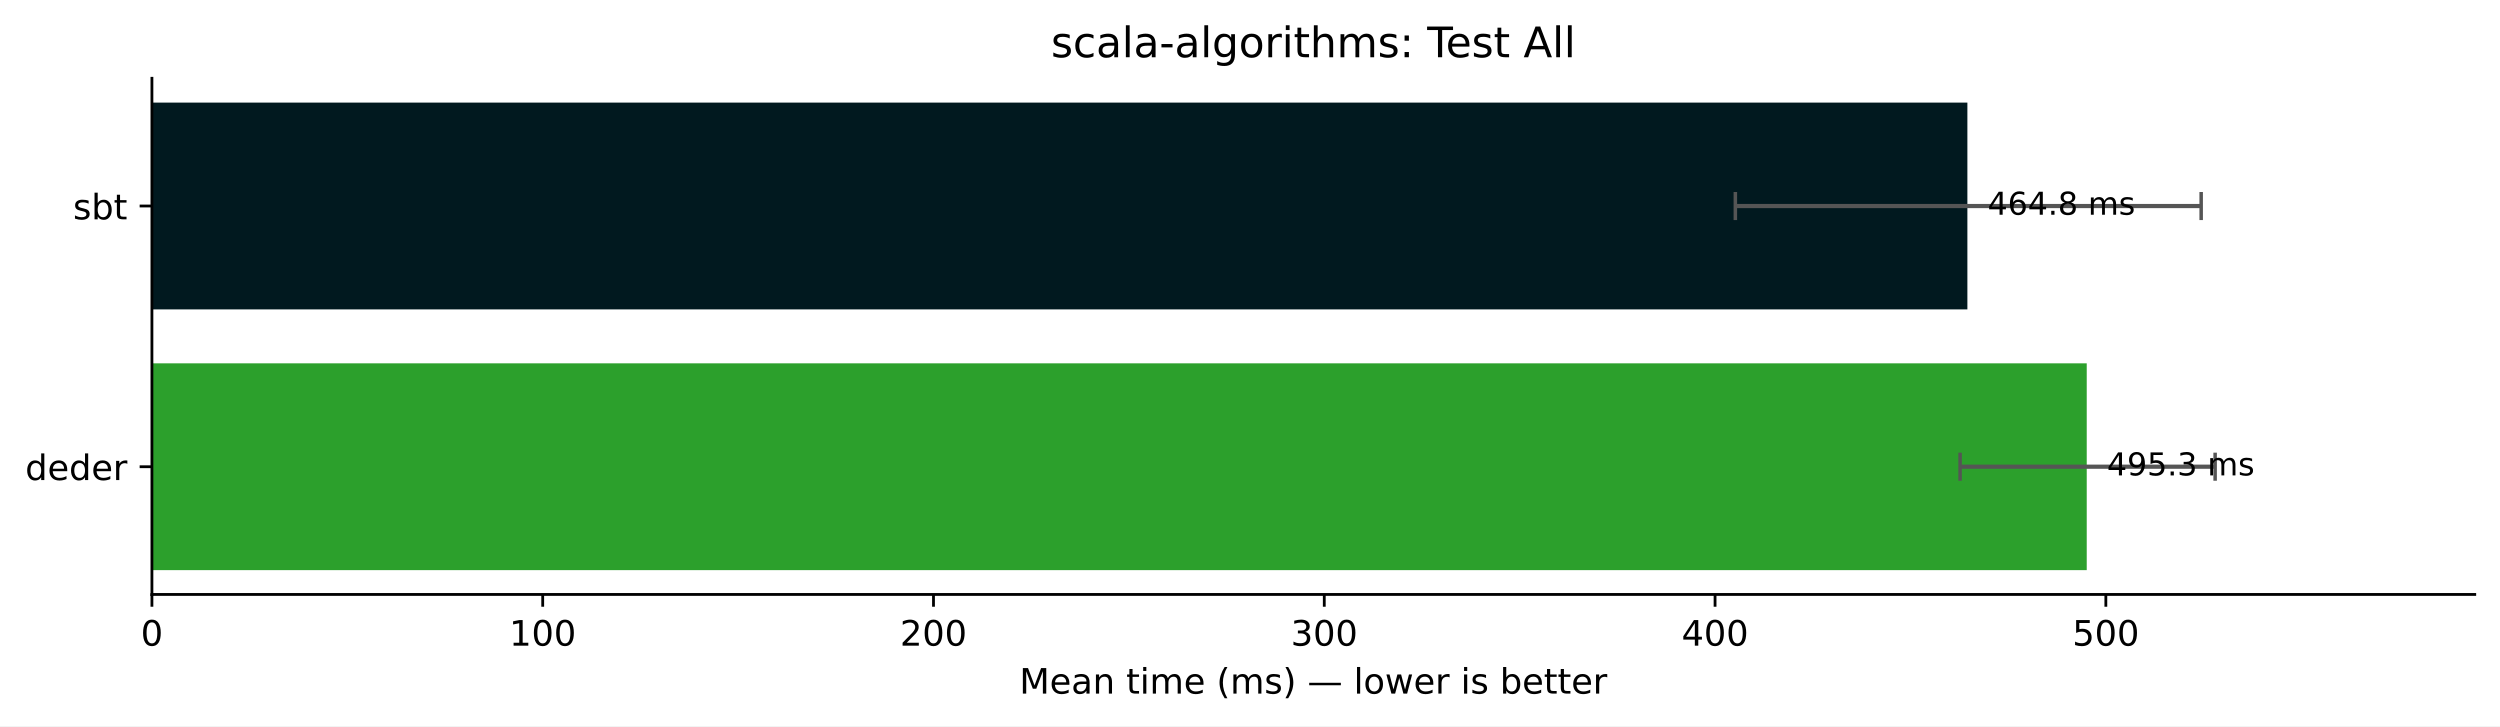
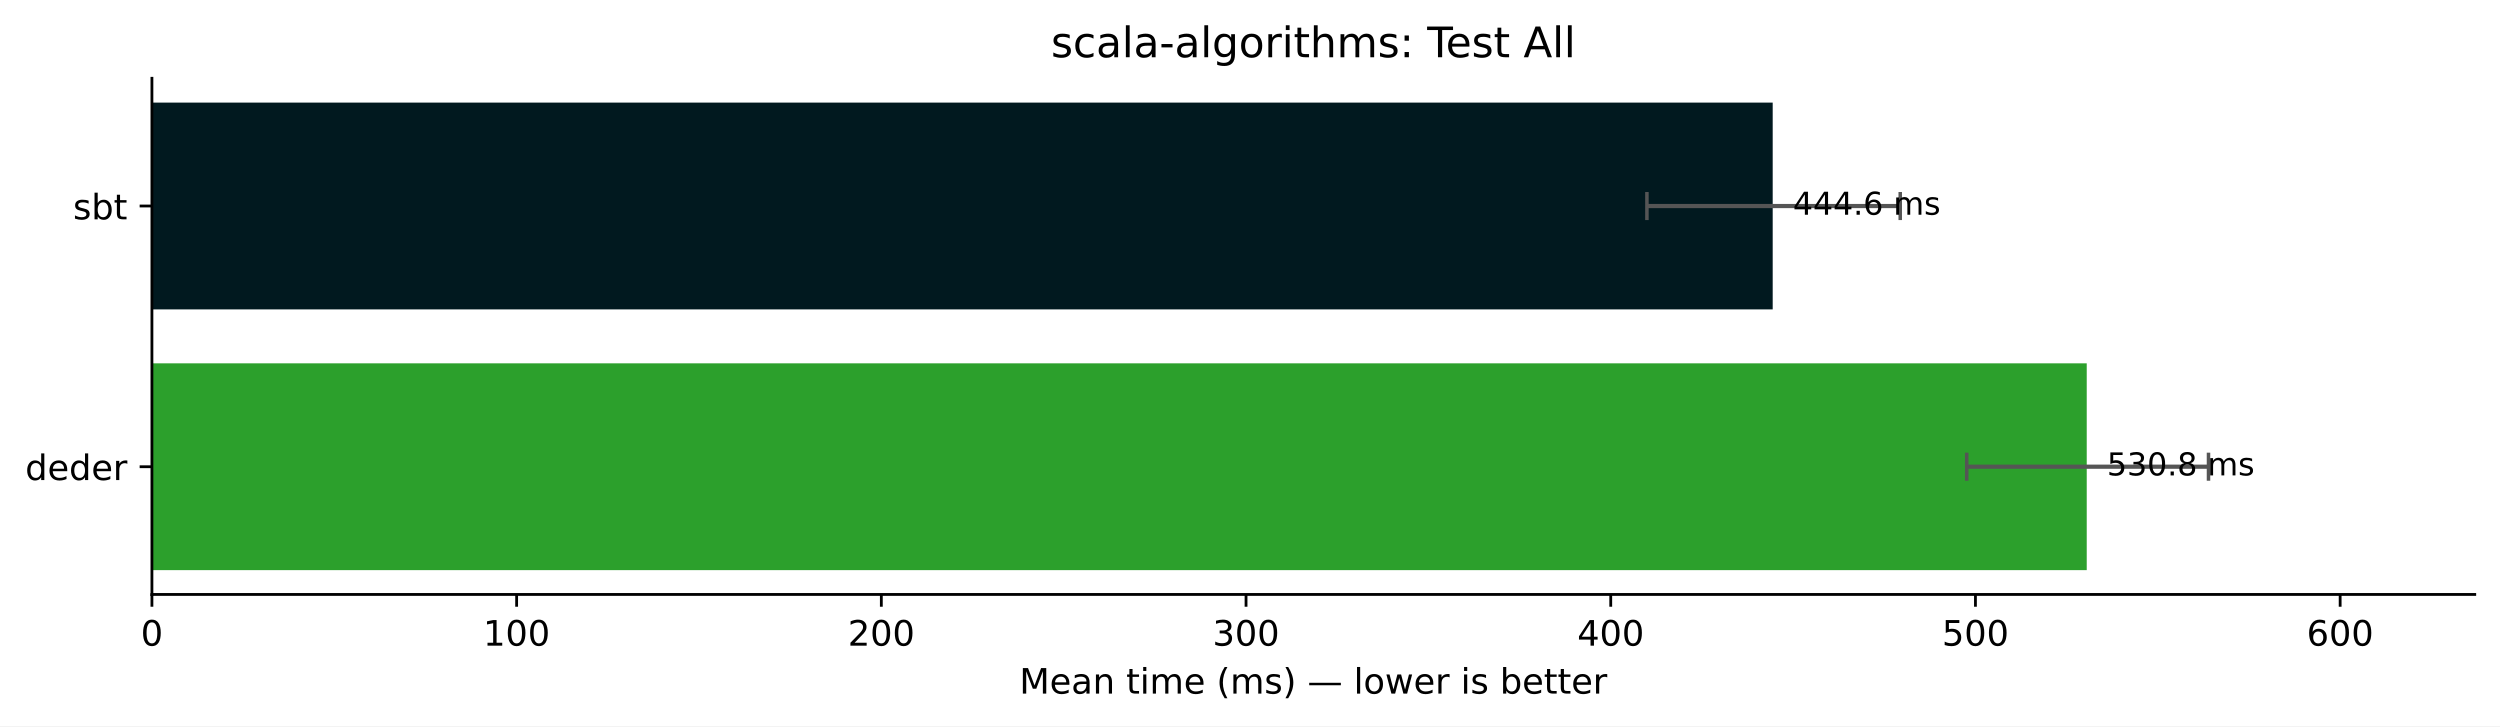
<svg xmlns="http://www.w3.org/2000/svg" xmlns:xlink="http://www.w3.org/1999/xlink" width="712.754pt" height="207.034pt" viewBox="0 0 712.754 207.034" version="1.1">
  <defs>
    <style type="text/css">*{stroke-linejoin: round; stroke-linecap: butt}</style>
  </defs>
  <g id="figure_1">
    <g id="patch_1">
      <path d="M 0 207.034  L 712.754 207.034  L 712.754 0  L 0 0  z " style="fill: #ffffff" />
    </g>
    <g id="axes_1">
      <g id="patch_2">
        <path d="M 43.314 169.478  L 705.554 169.478  L 705.554 22.318  L 43.314 22.318  z " style="fill: #ffffff" />
      </g>
      <g id="patch_3">
-         <path d="M 43.314 162.789  L 595.181 162.789  L 595.181 103.33  L 43.314 103.33  z " clip-path="url(#p26266eaf0b)" style="fill: #2ca02c; stroke: #ffffff; stroke-width: 0.5; stroke-linejoin: miter" />
+         <path d="M 43.314 162.789  L 595.181 162.789  L 595.181 103.33  L 43.314 103.33  z " clip-path="url(#pc1426e62b6)" style="fill: #2ca02c; stroke: #ffffff; stroke-width: 0.5; stroke-linejoin: miter" />
      </g>
      <g id="patch_4">
-         <path d="M 43.314 88.466  L 561.154 88.466  L 561.154 29.007  L 43.314 29.007  z " clip-path="url(#p26266eaf0b)" style="fill: #01191f; stroke: #ffffff; stroke-width: 0.5; stroke-linejoin: miter" />
+         <path d="M 43.314 88.466  L 505.649 88.466  L 505.649 29.007  L 43.314 29.007  z " clip-path="url(#pc1426e62b6)" style="fill: #01191f; stroke: #ffffff; stroke-width: 0.5; stroke-linejoin: miter" />
      </g>
      <g id="matplotlib.axis_1">
        <g id="xtick_1">
          <g id="line2d_1">
            <defs>
-               <path id="m69b478fe61" d="M 0 0  L 0 3.5  " style="stroke: #000000; stroke-width: 0.8" />
+               <path id="mb59109158b" d="M 0 0  L 0 3.5  " style="stroke: #000000; stroke-width: 0.8" />
            </defs>
            <g>
-               <use xlink:href="#m69b478fe61" x="43.314" y="169.478" style="stroke: #000000; stroke-width: 0.8" />
+               <use xlink:href="#mb59109158b" x="43.314" y="169.478" style="stroke: #000000; stroke-width: 0.8" />
            </g>
          </g>
          <g id="text_1">
            <g transform="translate(40.13281 184.0766) scale(0.1 -0.1)">
              <defs>
                <path id="DejaVuSans-30" d="M 2034 4250  Q 1547 4250 1301 3770  Q 1056 3291 1056 2328  Q 1056 1369 1301 889  Q 1547 409 2034 409  Q 2525 409 2770 889  Q 3016 1369 3016 2328  Q 3016 3291 2770 3770  Q 2525 4250 2034 4250  z M 2034 4750  Q 2819 4750 3233 4129  Q 3647 3509 3647 2328  Q 3647 1150 3233 529  Q 2819 -91 2034 -91  Q 1250 -91 836 529  Q 422 1150 422 2328  Q 422 3509 836 4129  Q 1250 4750 2034 4750  z " transform="scale(0.015625)" />
              </defs>
              <use xlink:href="#DejaVuSans-30" />
            </g>
          </g>
        </g>
        <g id="xtick_2">
          <g id="line2d_2">
            <g>
-               <use xlink:href="#m69b478fe61" x="154.727" y="169.478" style="stroke: #000000; stroke-width: 0.8" />
+               <use xlink:href="#mb59109158b" x="147.292" y="169.478" style="stroke: #000000; stroke-width: 0.8" />
            </g>
          </g>
          <g id="text_2">
-             <g transform="translate(145.1831 184.0766) scale(0.1 -0.1)">
+             <g transform="translate(137.7479 184.0766) scale(0.1 -0.1)">
              <defs>
                <path id="DejaVuSans-31" d="M 794 531  L 1825 531  L 1825 4091  L 703 3866  L 703 4441  L 1819 4666  L 2450 4666  L 2450 531  L 3481 531  L 3481 0  L 794 0  L 794 531  z " transform="scale(0.015625)" />
              </defs>
              <use xlink:href="#DejaVuSans-31" />
              <use xlink:href="#DejaVuSans-30" transform="translate(63.62305 0)" />
              <use xlink:href="#DejaVuSans-30" transform="translate(127.2461 0)" />
            </g>
          </g>
        </g>
        <g id="xtick_3">
          <g id="line2d_3">
            <g>
-               <use xlink:href="#m69b478fe61" x="266.14" y="169.478" style="stroke: #000000; stroke-width: 0.8" />
+               <use xlink:href="#mb59109158b" x="251.269" y="169.478" style="stroke: #000000; stroke-width: 0.8" />
            </g>
          </g>
          <g id="text_3">
-             <g transform="translate(256.5958 184.0766) scale(0.1 -0.1)">
+             <g transform="translate(241.7255 184.0766) scale(0.1 -0.1)">
              <defs>
                <path id="DejaVuSans-32" d="M 1228 531  L 3431 531  L 3431 0  L 469 0  L 469 531  Q 828 903 1448 1529  Q 2069 2156 2228 2338  Q 2531 2678 2651 2914  Q 2772 3150 2772 3378  Q 2772 3750 2511 3984  Q 2250 4219 1831 4219  Q 1534 4219 1204 4116  Q 875 4013 500 3803  L 500 4441  Q 881 4594 1212 4672  Q 1544 4750 1819 4750  Q 2544 4750 2975 4387  Q 3406 4025 3406 3419  Q 3406 3131 3298 2873  Q 3191 2616 2906 2266  Q 2828 2175 2409 1742  Q 1991 1309 1228 531  z " transform="scale(0.015625)" />
              </defs>
              <use xlink:href="#DejaVuSans-32" />
              <use xlink:href="#DejaVuSans-30" transform="translate(63.62305 0)" />
              <use xlink:href="#DejaVuSans-30" transform="translate(127.2461 0)" />
            </g>
          </g>
        </g>
        <g id="xtick_4">
          <g id="line2d_4">
            <g>
-               <use xlink:href="#m69b478fe61" x="377.552" y="169.478" style="stroke: #000000; stroke-width: 0.8" />
+               <use xlink:href="#mb59109158b" x="355.247" y="169.478" style="stroke: #000000; stroke-width: 0.8" />
            </g>
          </g>
          <g id="text_4">
-             <g transform="translate(368.0086 184.0766) scale(0.1 -0.1)">
+             <g transform="translate(345.703 184.0766) scale(0.1 -0.1)">
              <defs>
                <path id="DejaVuSans-33" d="M 2597 2516  Q 3050 2419 3304 2112  Q 3559 1806 3559 1356  Q 3559 666 3084 287  Q 2609 -91 1734 -91  Q 1441 -91 1130 -33  Q 819 25 488 141  L 488 750  Q 750 597 1062 519  Q 1375 441 1716 441  Q 2309 441 2620 675  Q 2931 909 2931 1356  Q 2931 1769 2642 2001  Q 2353 2234 1838 2234  L 1294 2234  L 1294 2753  L 1863 2753  Q 2328 2753 2575 2939  Q 2822 3125 2822 3475  Q 2822 3834 2567 4026  Q 2313 4219 1838 4219  Q 1578 4219 1281 4162  Q 984 4106 628 3988  L 628 4550  Q 988 4650 1302 4700  Q 1616 4750 1894 4750  Q 2613 4750 3031 4423  Q 3450 4097 3450 3541  Q 3450 3153 3228 2886  Q 3006 2619 2597 2516  z " transform="scale(0.015625)" />
              </defs>
              <use xlink:href="#DejaVuSans-33" />
              <use xlink:href="#DejaVuSans-30" transform="translate(63.62305 0)" />
              <use xlink:href="#DejaVuSans-30" transform="translate(127.2461 0)" />
            </g>
          </g>
        </g>
        <g id="xtick_5">
          <g id="line2d_5">
            <g>
-               <use xlink:href="#m69b478fe61" x="488.965" y="169.478" style="stroke: #000000; stroke-width: 0.8" />
+               <use xlink:href="#mb59109158b" x="459.224" y="169.478" style="stroke: #000000; stroke-width: 0.8" />
            </g>
          </g>
          <g id="text_5">
-             <g transform="translate(479.4213 184.0766) scale(0.1 -0.1)">
+             <g transform="translate(449.6806 184.0766) scale(0.1 -0.1)">
              <defs>
                <path id="DejaVuSans-34" d="M 2419 4116  L 825 1625  L 2419 1625  L 2419 4116  z M 2253 4666  L 3047 4666  L 3047 1625  L 3713 1625  L 3713 1100  L 3047 1100  L 3047 0  L 2419 0  L 2419 1100  L 313 1100  L 313 1709  L 2253 4666  z " transform="scale(0.015625)" />
              </defs>
              <use xlink:href="#DejaVuSans-34" />
              <use xlink:href="#DejaVuSans-30" transform="translate(63.62305 0)" />
              <use xlink:href="#DejaVuSans-30" transform="translate(127.2461 0)" />
            </g>
          </g>
        </g>
        <g id="xtick_6">
          <g id="line2d_6">
            <g>
-               <use xlink:href="#m69b478fe61" x="600.378" y="169.478" style="stroke: #000000; stroke-width: 0.8" />
+               <use xlink:href="#mb59109158b" x="563.202" y="169.478" style="stroke: #000000; stroke-width: 0.8" />
            </g>
          </g>
          <g id="text_6">
-             <g transform="translate(590.8341 184.0766) scale(0.1 -0.1)">
+             <g transform="translate(553.6582 184.0766) scale(0.1 -0.1)">
              <defs>
                <path id="DejaVuSans-35" d="M 691 4666  L 3169 4666  L 3169 4134  L 1269 4134  L 1269 2991  Q 1406 3038 1543 3061  Q 1681 3084 1819 3084  Q 2600 3084 3056 2656  Q 3513 2228 3513 1497  Q 3513 744 3044 326  Q 2575 -91 1722 -91  Q 1428 -91 1123 -41  Q 819 9 494 109  L 494 744  Q 775 591 1075 516  Q 1375 441 1709 441  Q 2250 441 2565 725  Q 2881 1009 2881 1497  Q 2881 1984 2565 2268  Q 2250 2553 1709 2553  Q 1456 2553 1204 2497  Q 953 2441 691 2322  L 691 4666  z " transform="scale(0.015625)" />
              </defs>
              <use xlink:href="#DejaVuSans-35" />
              <use xlink:href="#DejaVuSans-30" transform="translate(63.62305 0)" />
              <use xlink:href="#DejaVuSans-30" transform="translate(127.2461 0)" />
            </g>
          </g>
        </g>
-         <g id="text_7">
+         <g id="xtick_7">
+           <g id="line2d_7">
+             <g>
+               <use xlink:href="#mb59109158b" x="667.18" y="169.478" style="stroke: #000000; stroke-width: 0.8" />
+             </g>
+           </g>
+           <g id="text_7">
+             <g transform="translate(657.6358 184.0766) scale(0.1 -0.1)">
+               <defs>
+                 <path id="DejaVuSans-36" d="M 2113 2584  Q 1688 2584 1439 2293  Q 1191 2003 1191 1497  Q 1191 994 1439 701  Q 1688 409 2113 409  Q 2538 409 2786 701  Q 3034 994 3034 1497  Q 3034 2003 2786 2293  Q 2538 2584 2113 2584  z M 3366 4563  L 3366 3988  Q 3128 4100 2886 4159  Q 2644 4219 2406 4219  Q 1781 4219 1451 3797  Q 1122 3375 1075 2522  Q 1259 2794 1537 2939  Q 1816 3084 2150 3084  Q 2853 3084 3261 2657  Q 3669 2231 3669 1497  Q 3669 778 3244 343  Q 2819 -91 2113 -91  Q 1303 -91 875 529  Q 447 1150 447 2328  Q 447 3434 972 4092  Q 1497 4750 2381 4750  Q 2619 4750 2861 4703  Q 3103 4656 3366 4563  z " transform="scale(0.015625)" />
+               </defs>
+               <use xlink:href="#DejaVuSans-36" />
+               <use xlink:href="#DejaVuSans-30" transform="translate(63.62305 0)" />
+               <use xlink:href="#DejaVuSans-30" transform="translate(127.2461 0)" />
+             </g>
+           </g>
+         </g>
+         <g id="text_8">
          <g transform="translate(290.6372 197.7547) scale(0.1 -0.1)">
            <defs>
              <path id="DejaVuSans-4d" d="M 628 4666  L 1569 4666  L 2759 1491  L 3956 4666  L 4897 4666  L 4897 0  L 4281 0  L 4281 4097  L 3078 897  L 2444 897  L 1241 4097  L 1241 0  L 628 0  L 628 4666  z " transform="scale(0.015625)" />
              <path id="DejaVuSans-65" d="M 3597 1894  L 3597 1613  L 953 1613  Q 991 1019 1311 708  Q 1631 397 2203 397  Q 2534 397 2845 478  Q 3156 559 3463 722  L 3463 178  Q 3153 47 2828 -22  Q 2503 -91 2169 -91  Q 1331 -91 842 396  Q 353 884 353 1716  Q 353 2575 817 3079  Q 1281 3584 2069 3584  Q 2775 3584 3186 3129  Q 3597 2675 3597 1894  z M 3022 2063  Q 3016 2534 2758 2815  Q 2500 3097 2075 3097  Q 1594 3097 1305 2825  Q 1016 2553 972 2059  L 3022 2063  z " transform="scale(0.015625)" />
              <path id="DejaVuSans-61" d="M 2194 1759  Q 1497 1759 1228 1600  Q 959 1441 959 1056  Q 959 750 1161 570  Q 1363 391 1709 391  Q 2188 391 2477 730  Q 2766 1069 2766 1631  L 2766 1759  L 2194 1759  z M 3341 1997  L 3341 0  L 2766 0  L 2766 531  Q 2569 213 2275 61  Q 1981 -91 1556 -91  Q 1019 -91 701 211  Q 384 513 384 1019  Q 384 1609 779 1909  Q 1175 2209 1959 2209  L 2766 2209  L 2766 2266  Q 2766 2663 2505 2880  Q 2244 3097 1772 3097  Q 1472 3097 1187 3025  Q 903 2953 641 2809  L 641 3341  Q 956 3463 1253 3523  Q 1550 3584 1831 3584  Q 2591 3584 2966 3190  Q 3341 2797 3341 1997  z " transform="scale(0.015625)" />
              <path id="DejaVuSans-6e" d="M 3513 2113  L 3513 0  L 2938 0  L 2938 2094  Q 2938 2591 2744 2837  Q 2550 3084 2163 3084  Q 1697 3084 1428 2787  Q 1159 2491 1159 1978  L 1159 0  L 581 0  L 581 3500  L 1159 3500  L 1159 2956  Q 1366 3272 1645 3428  Q 1925 3584 2291 3584  Q 2894 3584 3203 3211  Q 3513 2838 3513 2113  z " transform="scale(0.015625)" />
              <path id="DejaVuSans-20" transform="scale(0.015625)" />
              <path id="DejaVuSans-74" d="M 1172 4494  L 1172 3500  L 2356 3500  L 2356 3053  L 1172 3053  L 1172 1153  Q 1172 725 1289 603  Q 1406 481 1766 481  L 2356 481  L 2356 0  L 1766 0  Q 1100 0 847 248  Q 594 497 594 1153  L 594 3053  L 172 3053  L 172 3500  L 594 3500  L 594 4494  L 1172 4494  z " transform="scale(0.015625)" />
              <path id="DejaVuSans-69" d="M 603 3500  L 1178 3500  L 1178 0  L 603 0  L 603 3500  z M 603 4863  L 1178 4863  L 1178 4134  L 603 4134  L 603 4863  z " transform="scale(0.015625)" />
              <path id="DejaVuSans-6d" d="M 3328 2828  Q 3544 3216 3844 3400  Q 4144 3584 4550 3584  Q 5097 3584 5394 3201  Q 5691 2819 5691 2113  L 5691 0  L 5113 0  L 5113 2094  Q 5113 2597 4934 2840  Q 4756 3084 4391 3084  Q 3944 3084 3684 2787  Q 3425 2491 3425 1978  L 3425 0  L 2847 0  L 2847 2094  Q 2847 2600 2669 2842  Q 2491 3084 2119 3084  Q 1678 3084 1418 2786  Q 1159 2488 1159 1978  L 1159 0  L 581 0  L 581 3500  L 1159 3500  L 1159 2956  Q 1356 3278 1631 3431  Q 1906 3584 2284 3584  Q 2666 3584 2933 3390  Q 3200 3197 3328 2828  z " transform="scale(0.015625)" />
              <path id="DejaVuSans-28" d="M 1984 4856  Q 1566 4138 1362 3434  Q 1159 2731 1159 2009  Q 1159 1288 1364 580  Q 1569 -128 1984 -844  L 1484 -844  Q 1016 -109 783 600  Q 550 1309 550 2009  Q 550 2706 781 3412  Q 1013 4119 1484 4856  L 1984 4856  z " transform="scale(0.015625)" />
              <path id="DejaVuSans-73" d="M 2834 3397  L 2834 2853  Q 2591 2978 2328 3040  Q 2066 3103 1784 3103  Q 1356 3103 1142 2972  Q 928 2841 928 2578  Q 928 2378 1081 2264  Q 1234 2150 1697 2047  L 1894 2003  Q 2506 1872 2764 1633  Q 3022 1394 3022 966  Q 3022 478 2636 193  Q 2250 -91 1575 -91  Q 1294 -91 989 -36  Q 684 19 347 128  L 347 722  Q 666 556 975 473  Q 1284 391 1588 391  Q 1994 391 2212 530  Q 2431 669 2431 922  Q 2431 1156 2273 1281  Q 2116 1406 1581 1522  L 1381 1569  Q 847 1681 609 1914  Q 372 2147 372 2553  Q 372 3047 722 3315  Q 1072 3584 1716 3584  Q 2034 3584 2315 3537  Q 2597 3491 2834 3397  z " transform="scale(0.015625)" />
              <path id="DejaVuSans-29" d="M 513 4856  L 1013 4856  Q 1481 4119 1714 3412  Q 1947 2706 1947 2009  Q 1947 1309 1714 600  Q 1481 -109 1013 -844  L 513 -844  Q 928 -128 1133 580  Q 1338 1288 1338 2009  Q 1338 2731 1133 3434  Q 928 4138 513 4856  z " transform="scale(0.015625)" />
              <path id="DejaVuSans-2014" d="M 313 1978  L 6088 1978  L 6088 1528  L 313 1528  L 313 1978  z " transform="scale(0.015625)" />
              <path id="DejaVuSans-6c" d="M 603 4863  L 1178 4863  L 1178 0  L 603 0  L 603 4863  z " transform="scale(0.015625)" />
              <path id="DejaVuSans-6f" d="M 1959 3097  Q 1497 3097 1228 2736  Q 959 2375 959 1747  Q 959 1119 1226 758  Q 1494 397 1959 397  Q 2419 397 2687 759  Q 2956 1122 2956 1747  Q 2956 2369 2687 2733  Q 2419 3097 1959 3097  z M 1959 3584  Q 2709 3584 3137 3096  Q 3566 2609 3566 1747  Q 3566 888 3137 398  Q 2709 -91 1959 -91  Q 1206 -91 779 398  Q 353 888 353 1747  Q 353 2609 779 3096  Q 1206 3584 1959 3584  z " transform="scale(0.015625)" />
              <path id="DejaVuSans-77" d="M 269 3500  L 844 3500  L 1563 769  L 2278 3500  L 2956 3500  L 3675 769  L 4391 3500  L 4966 3500  L 4050 0  L 3372 0  L 2619 2869  L 1863 0  L 1184 0  L 269 3500  z " transform="scale(0.015625)" />
              <path id="DejaVuSans-72" d="M 2631 2963  Q 2534 3019 2420 3045  Q 2306 3072 2169 3072  Q 1681 3072 1420 2755  Q 1159 2438 1159 1844  L 1159 0  L 581 0  L 581 3500  L 1159 3500  L 1159 2956  Q 1341 3275 1631 3429  Q 1922 3584 2338 3584  Q 2397 3584 2469 3576  Q 2541 3569 2628 3553  L 2631 2963  z " transform="scale(0.015625)" />
              <path id="DejaVuSans-62" d="M 3116 1747  Q 3116 2381 2855 2742  Q 2594 3103 2138 3103  Q 1681 3103 1420 2742  Q 1159 2381 1159 1747  Q 1159 1113 1420 752  Q 1681 391 2138 391  Q 2594 391 2855 752  Q 3116 1113 3116 1747  z M 1159 2969  Q 1341 3281 1617 3432  Q 1894 3584 2278 3584  Q 2916 3584 3314 3078  Q 3713 2572 3713 1747  Q 3713 922 3314 415  Q 2916 -91 2278 -91  Q 1894 -91 1617 61  Q 1341 213 1159 525  L 1159 0  L 581 0  L 581 4863  L 1159 4863  L 1159 2969  z " transform="scale(0.015625)" />
            </defs>
            <use xlink:href="#DejaVuSans-4d" />
            <use xlink:href="#DejaVuSans-65" transform="translate(86.2793 0)" />
            <use xlink:href="#DejaVuSans-61" transform="translate(147.8027 0)" />
            <use xlink:href="#DejaVuSans-6e" transform="translate(209.082 0)" />
            <use xlink:href="#DejaVuSans-20" transform="translate(272.4609 0)" />
            <use xlink:href="#DejaVuSans-74" transform="translate(304.248 0)" />
            <use xlink:href="#DejaVuSans-69" transform="translate(343.457 0)" />
            <use xlink:href="#DejaVuSans-6d" transform="translate(371.2402 0)" />
            <use xlink:href="#DejaVuSans-65" transform="translate(468.6523 0)" />
            <use xlink:href="#DejaVuSans-20" transform="translate(530.1758 0)" />
            <use xlink:href="#DejaVuSans-28" transform="translate(561.9629 0)" />
            <use xlink:href="#DejaVuSans-6d" transform="translate(600.9766 0)" />
            <use xlink:href="#DejaVuSans-73" transform="translate(698.3887 0)" />
            <use xlink:href="#DejaVuSans-29" transform="translate(750.4883 0)" />
            <use xlink:href="#DejaVuSans-20" transform="translate(789.502 0)" />
            <use xlink:href="#DejaVuSans-2014" transform="translate(821.2891 0)" />
            <use xlink:href="#DejaVuSans-20" transform="translate(921.2891 0)" />
            <use xlink:href="#DejaVuSans-6c" transform="translate(953.0762 0)" />
            <use xlink:href="#DejaVuSans-6f" transform="translate(980.8594 0)" />
            <use xlink:href="#DejaVuSans-77" transform="translate(1042.041 0)" />
            <use xlink:href="#DejaVuSans-65" transform="translate(1123.828 0)" />
            <use xlink:href="#DejaVuSans-72" transform="translate(1185.352 0)" />
            <use xlink:href="#DejaVuSans-20" transform="translate(1226.465 0)" />
            <use xlink:href="#DejaVuSans-69" transform="translate(1258.252 0)" />
            <use xlink:href="#DejaVuSans-73" transform="translate(1286.035 0)" />
            <use xlink:href="#DejaVuSans-20" transform="translate(1338.135 0)" />
            <use xlink:href="#DejaVuSans-62" transform="translate(1369.922 0)" />
            <use xlink:href="#DejaVuSans-65" transform="translate(1433.398 0)" />
            <use xlink:href="#DejaVuSans-74" transform="translate(1494.922 0)" />
            <use xlink:href="#DejaVuSans-74" transform="translate(1534.131 0)" />
            <use xlink:href="#DejaVuSans-65" transform="translate(1573.34 0)" />
            <use xlink:href="#DejaVuSans-72" transform="translate(1634.863 0)" />
          </g>
        </g>
      </g>
      <g id="matplotlib.axis_2">
        <g id="ytick_1">
-           <g id="line2d_7">
+           <g id="line2d_8">
            <defs>
-               <path id="mc1e6edfe95" d="M 0 0  L -3.5 0  " style="stroke: #000000; stroke-width: 0.8" />
+               <path id="m4d3b61f1c0" d="M 0 0  L -3.5 0  " style="stroke: #000000; stroke-width: 0.8" />
            </defs>
            <g>
-               <use xlink:href="#mc1e6edfe95" x="43.314" y="133.06" style="stroke: #000000; stroke-width: 0.8" />
-             </g>
-           </g>
-           <g id="text_8">
+               <use xlink:href="#m4d3b61f1c0" x="43.314" y="133.06" style="stroke: #000000; stroke-width: 0.8" />
+             </g>
+           </g>
+           <g id="text_9">
            <g transform="translate(7.2 136.859) scale(0.1 -0.1)">
              <defs>
                <path id="DejaVuSans-64" d="M 2906 2969  L 2906 4863  L 3481 4863  L 3481 0  L 2906 0  L 2906 525  Q 2725 213 2448 61  Q 2172 -91 1784 -91  Q 1150 -91 751 415  Q 353 922 353 1747  Q 353 2572 751 3078  Q 1150 3584 1784 3584  Q 2172 3584 2448 3432  Q 2725 3281 2906 2969  z M 947 1747  Q 947 1113 1208 752  Q 1469 391 1925 391  Q 2381 391 2643 752  Q 2906 1113 2906 1747  Q 2906 2381 2643 2742  Q 2381 3103 1925 3103  Q 1469 3103 1208 2742  Q 947 2381 947 1747  z " transform="scale(0.015625)" />
              </defs>
              <use xlink:href="#DejaVuSans-64" />
              <use xlink:href="#DejaVuSans-65" transform="translate(63.47656 0)" />
              <use xlink:href="#DejaVuSans-64" transform="translate(125 0)" />
              <use xlink:href="#DejaVuSans-65" transform="translate(188.4766 0)" />
              <use xlink:href="#DejaVuSans-72" transform="translate(250 0)" />
            </g>
          </g>
        </g>
        <g id="ytick_2">
-           <g id="line2d_8">
-             <g>
-               <use xlink:href="#mc1e6edfe95" x="43.314" y="58.737" style="stroke: #000000; stroke-width: 0.8" />
-             </g>
-           </g>
-           <g id="text_9">
+           <g id="line2d_9">
+             <g>
+               <use xlink:href="#m4d3b61f1c0" x="43.314" y="58.737" style="stroke: #000000; stroke-width: 0.8" />
+             </g>
+           </g>
+           <g id="text_10">
            <g transform="translate(20.83594 62.53573) scale(0.1 -0.1)">
              <use xlink:href="#DejaVuSans-73" />
              <use xlink:href="#DejaVuSans-62" transform="translate(52.09961 0)" />
              <use xlink:href="#DejaVuSans-74" transform="translate(115.5762 0)" />
            </g>
          </g>
        </g>
      </g>
      <g id="LineCollection_1">
-         <path d="M 558.823 133.06  L 631.538 133.06  " clip-path="url(#p26266eaf0b)" style="fill: none; stroke: #555555; stroke-width: 1.2" />
-         <path d="M 494.75 58.737  L 627.558 58.737  " clip-path="url(#p26266eaf0b)" style="fill: none; stroke: #555555; stroke-width: 1.2" />
-       </g>
-       <g id="line2d_9">
+         <path d="M 560.715 133.06  L 629.646 133.06  " clip-path="url(#pc1426e62b6)" style="fill: none; stroke: #555555; stroke-width: 1.2" />
+         <path d="M 469.538 58.737  L 541.76 58.737  " clip-path="url(#pc1426e62b6)" style="fill: none; stroke: #555555; stroke-width: 1.2" />
+       </g>
+       <g id="line2d_10">
        <defs>
-           <path id="mbb0d3c4968" d="M 0 4  L 0 -4  " style="stroke: #555555" />
+           <path id="m7da27f6b94" d="M 0 4  L 0 -4  " style="stroke: #555555" />
        </defs>
-         <g clip-path="url(#p26266eaf0b)">
-           <use xlink:href="#mbb0d3c4968" x="558.823" y="133.06" style="fill: #1f77b4; stroke: #555555" />
-           <use xlink:href="#mbb0d3c4968" x="494.75" y="58.737" style="fill: #1f77b4; stroke: #555555" />
-         </g>
-       </g>
-       <g id="line2d_10">
-         <g clip-path="url(#p26266eaf0b)">
-           <use xlink:href="#mbb0d3c4968" x="631.538" y="133.06" style="fill: #1f77b4; stroke: #555555" />
-           <use xlink:href="#mbb0d3c4968" x="627.558" y="58.737" style="fill: #1f77b4; stroke: #555555" />
+         <g clip-path="url(#pc1426e62b6)">
+           <use xlink:href="#m7da27f6b94" x="560.715" y="133.06" style="fill: #1f77b4; stroke: #555555" />
+           <use xlink:href="#m7da27f6b94" x="469.538" y="58.737" style="fill: #1f77b4; stroke: #555555" />
+         </g>
+       </g>
+       <g id="line2d_11">
+         <g clip-path="url(#pc1426e62b6)">
+           <use xlink:href="#m7da27f6b94" x="629.646" y="133.06" style="fill: #1f77b4; stroke: #555555" />
+           <use xlink:href="#m7da27f6b94" x="541.76" y="58.737" style="fill: #1f77b4; stroke: #555555" />
        </g>
      </g>
      <g id="patch_5">
        <path d="M 43.314 169.478  L 43.314 22.318  " style="fill: none; stroke: #000000; stroke-width: 0.8; stroke-linejoin: miter; stroke-linecap: square" />
      </g>
      <g id="patch_6">
        <path d="M 43.314 169.478  L 705.554 169.478  " style="fill: none; stroke: #000000; stroke-width: 0.8; stroke-linejoin: miter; stroke-linecap: square" />
      </g>
-       <g id="text_10">
+       <g id="text_11">
        <g transform="translate(600.6994 135.5432) scale(0.09 -0.09)">
          <defs>
-             <path id="DejaVuSans-39" d="M 703 97  L 703 672  Q 941 559 1184 500  Q 1428 441 1663 441  Q 2288 441 2617 861  Q 2947 1281 2994 2138  Q 2813 1869 2534 1725  Q 2256 1581 1919 1581  Q 1219 1581 811 2004  Q 403 2428 403 3163  Q 403 3881 828 4315  Q 1253 4750 1959 4750  Q 2769 4750 3195 4129  Q 3622 3509 3622 2328  Q 3622 1225 3098 567  Q 2575 -91 1691 -91  Q 1453 -91 1209 -44  Q 966 3 703 97  z M 1959 2075  Q 2384 2075 2632 2365  Q 2881 2656 2881 3163  Q 2881 3666 2632 3958  Q 2384 4250 1959 4250  Q 1534 4250 1286 3958  Q 1038 3666 1038 3163  Q 1038 2656 1286 2365  Q 1534 2075 1959 2075  z " transform="scale(0.015625)" />
            <path id="DejaVuSans-2e" d="M 684 794  L 1344 794  L 1344 0  L 684 0  L 684 794  z " transform="scale(0.015625)" />
-           </defs>
-           <use xlink:href="#DejaVuSans-34" />
-           <use xlink:href="#DejaVuSans-39" transform="translate(63.62305 0)" />
-           <use xlink:href="#DejaVuSans-35" transform="translate(127.2461 0)" />
-           <use xlink:href="#DejaVuSans-2e" transform="translate(190.8691 0)" />
-           <use xlink:href="#DejaVuSans-33" transform="translate(222.6562 0)" />
-           <use xlink:href="#DejaVuSans-20" transform="translate(286.2793 0)" />
-           <use xlink:href="#DejaVuSans-6d" transform="translate(318.0664 0)" />
-           <use xlink:href="#DejaVuSans-73" transform="translate(415.4785 0)" />
-         </g>
-       </g>
-       <g id="text_11">
-         <g transform="translate(566.6726 61.21995) scale(0.09 -0.09)">
-           <defs>
-             <path id="DejaVuSans-36" d="M 2113 2584  Q 1688 2584 1439 2293  Q 1191 2003 1191 1497  Q 1191 994 1439 701  Q 1688 409 2113 409  Q 2538 409 2786 701  Q 3034 994 3034 1497  Q 3034 2003 2786 2293  Q 2538 2584 2113 2584  z M 3366 4563  L 3366 3988  Q 3128 4100 2886 4159  Q 2644 4219 2406 4219  Q 1781 4219 1451 3797  Q 1122 3375 1075 2522  Q 1259 2794 1537 2939  Q 1816 3084 2150 3084  Q 2853 3084 3261 2657  Q 3669 2231 3669 1497  Q 3669 778 3244 343  Q 2819 -91 2113 -91  Q 1303 -91 875 529  Q 447 1150 447 2328  Q 447 3434 972 4092  Q 1497 4750 2381 4750  Q 2619 4750 2861 4703  Q 3103 4656 3366 4563  z " transform="scale(0.015625)" />
            <path id="DejaVuSans-38" d="M 2034 2216  Q 1584 2216 1326 1975  Q 1069 1734 1069 1313  Q 1069 891 1326 650  Q 1584 409 2034 409  Q 2484 409 2743 651  Q 3003 894 3003 1313  Q 3003 1734 2745 1975  Q 2488 2216 2034 2216  z M 1403 2484  Q 997 2584 770 2862  Q 544 3141 544 3541  Q 544 4100 942 4425  Q 1341 4750 2034 4750  Q 2731 4750 3128 4425  Q 3525 4100 3525 3541  Q 3525 3141 3298 2862  Q 3072 2584 2669 2484  Q 3125 2378 3379 2068  Q 3634 1759 3634 1313  Q 3634 634 3220 271  Q 2806 -91 2034 -91  Q 1263 -91 848 271  Q 434 634 434 1313  Q 434 1759 690 2068  Q 947 2378 1403 2484  z M 1172 3481  Q 1172 3119 1398 2916  Q 1625 2713 2034 2713  Q 2441 2713 2670 2916  Q 2900 3119 2900 3481  Q 2900 3844 2670 4047  Q 2441 4250 2034 4250  Q 1625 4250 1398 4047  Q 1172 3844 1172 3481  z " transform="scale(0.015625)" />
          </defs>
-           <use xlink:href="#DejaVuSans-34" />
-           <use xlink:href="#DejaVuSans-36" transform="translate(63.62305 0)" />
-           <use xlink:href="#DejaVuSans-34" transform="translate(127.2461 0)" />
+           <use xlink:href="#DejaVuSans-35" />
+           <use xlink:href="#DejaVuSans-33" transform="translate(63.62305 0)" />
+           <use xlink:href="#DejaVuSans-30" transform="translate(127.2461 0)" />
          <use xlink:href="#DejaVuSans-2e" transform="translate(190.8691 0)" />
          <use xlink:href="#DejaVuSans-38" transform="translate(222.6562 0)" />
          <use xlink:href="#DejaVuSans-20" transform="translate(286.2793 0)" />
          <use xlink:href="#DejaVuSans-6d" transform="translate(318.0664 0)" />
          <use xlink:href="#DejaVuSans-73" transform="translate(415.4785 0)" />
        </g>
      </g>
      <g id="text_12">
+         <g transform="translate(511.1674 61.21995) scale(0.09 -0.09)">
+           <use xlink:href="#DejaVuSans-34" />
+           <use xlink:href="#DejaVuSans-34" transform="translate(63.62305 0)" />
+           <use xlink:href="#DejaVuSans-34" transform="translate(127.2461 0)" />
+           <use xlink:href="#DejaVuSans-2e" transform="translate(190.8691 0)" />
+           <use xlink:href="#DejaVuSans-36" transform="translate(222.6562 0)" />
+           <use xlink:href="#DejaVuSans-20" transform="translate(286.2793 0)" />
+           <use xlink:href="#DejaVuSans-6d" transform="translate(318.0664 0)" />
+           <use xlink:href="#DejaVuSans-73" transform="translate(415.4785 0)" />
+         </g>
+       </g>
+       <g id="text_13">
        <g transform="translate(299.6544 16.31812) scale(0.12 -0.12)">
          <defs>
            <path id="DejaVuSans-63" d="M 3122 3366  L 3122 2828  Q 2878 2963 2633 3030  Q 2388 3097 2138 3097  Q 1578 3097 1268 2742  Q 959 2388 959 1747  Q 959 1106 1268 751  Q 1578 397 2138 397  Q 2388 397 2633 464  Q 2878 531 3122 666  L 3122 134  Q 2881 22 2623 -34  Q 2366 -91 2075 -91  Q 1284 -91 818 406  Q 353 903 353 1747  Q 353 2603 823 3093  Q 1294 3584 2113 3584  Q 2378 3584 2631 3529  Q 2884 3475 3122 3366  z " transform="scale(0.015625)" />
            <path id="DejaVuSans-2d" d="M 313 2009  L 1997 2009  L 1997 1497  L 313 1497  L 313 2009  z " transform="scale(0.015625)" />
            <path id="DejaVuSans-67" d="M 2906 1791  Q 2906 2416 2648 2759  Q 2391 3103 1925 3103  Q 1463 3103 1205 2759  Q 947 2416 947 1791  Q 947 1169 1205 825  Q 1463 481 1925 481  Q 2391 481 2648 825  Q 2906 1169 2906 1791  z M 3481 434  Q 3481 -459 3084 -895  Q 2688 -1331 1869 -1331  Q 1566 -1331 1297 -1286  Q 1028 -1241 775 -1147  L 775 -588  Q 1028 -725 1275 -790  Q 1522 -856 1778 -856  Q 2344 -856 2625 -561  Q 2906 -266 2906 331  L 2906 616  Q 2728 306 2450 153  Q 2172 0 1784 0  Q 1141 0 747 490  Q 353 981 353 1791  Q 353 2603 747 3093  Q 1141 3584 1784 3584  Q 2172 3584 2450 3431  Q 2728 3278 2906 2969  L 2906 3500  L 3481 3500  L 3481 434  z " transform="scale(0.015625)" />
            <path id="DejaVuSans-68" d="M 3513 2113  L 3513 0  L 2938 0  L 2938 2094  Q 2938 2591 2744 2837  Q 2550 3084 2163 3084  Q 1697 3084 1428 2787  Q 1159 2491 1159 1978  L 1159 0  L 581 0  L 581 4863  L 1159 4863  L 1159 2956  Q 1366 3272 1645 3428  Q 1925 3584 2291 3584  Q 2894 3584 3203 3211  Q 3513 2838 3513 2113  z " transform="scale(0.015625)" />
            <path id="DejaVuSans-3a" d="M 750 794  L 1409 794  L 1409 0  L 750 0  L 750 794  z M 750 3309  L 1409 3309  L 1409 2516  L 750 2516  L 750 3309  z " transform="scale(0.015625)" />
            <path id="DejaVuSans-54" d="M -19 4666  L 3928 4666  L 3928 4134  L 2272 4134  L 2272 0  L 1638 0  L 1638 4134  L -19 4134  L -19 4666  z " transform="scale(0.015625)" />
            <path id="DejaVuSans-41" d="M 2188 4044  L 1331 1722  L 3047 1722  L 2188 4044  z M 1831 4666  L 2547 4666  L 4325 0  L 3669 0  L 3244 1197  L 1141 1197  L 716 0  L 50 0  L 1831 4666  z " transform="scale(0.015625)" />
          </defs>
          <use xlink:href="#DejaVuSans-73" />
          <use xlink:href="#DejaVuSans-63" transform="translate(52.09961 0)" />
          <use xlink:href="#DejaVuSans-61" transform="translate(107.0801 0)" />
          <use xlink:href="#DejaVuSans-6c" transform="translate(168.3594 0)" />
          <use xlink:href="#DejaVuSans-61" transform="translate(196.1426 0)" />
          <use xlink:href="#DejaVuSans-2d" transform="translate(257.4219 0)" />
          <use xlink:href="#DejaVuSans-61" transform="translate(293.5059 0)" />
          <use xlink:href="#DejaVuSans-6c" transform="translate(354.7852 0)" />
          <use xlink:href="#DejaVuSans-67" transform="translate(382.5684 0)" />
          <use xlink:href="#DejaVuSans-6f" transform="translate(446.0449 0)" />
          <use xlink:href="#DejaVuSans-72" transform="translate(507.2266 0)" />
          <use xlink:href="#DejaVuSans-69" transform="translate(548.3398 0)" />
          <use xlink:href="#DejaVuSans-74" transform="translate(576.123 0)" />
          <use xlink:href="#DejaVuSans-68" transform="translate(615.332 0)" />
          <use xlink:href="#DejaVuSans-6d" transform="translate(678.7109 0)" />
          <use xlink:href="#DejaVuSans-73" transform="translate(776.123 0)" />
          <use xlink:href="#DejaVuSans-3a" transform="translate(828.2227 0)" />
          <use xlink:href="#DejaVuSans-20" transform="translate(861.9141 0)" />
          <use xlink:href="#DejaVuSans-54" transform="translate(893.7012 0)" />
          <use xlink:href="#DejaVuSans-65" transform="translate(937.7852 0)" />
          <use xlink:href="#DejaVuSans-73" transform="translate(999.3086 0)" />
          <use xlink:href="#DejaVuSans-74" transform="translate(1051.408 0)" />
          <use xlink:href="#DejaVuSans-20" transform="translate(1090.617 0)" />
          <use xlink:href="#DejaVuSans-41" transform="translate(1122.404 0)" />
          <use xlink:href="#DejaVuSans-6c" transform="translate(1190.812 0)" />
          <use xlink:href="#DejaVuSans-6c" transform="translate(1218.596 0)" />
        </g>
      </g>
    </g>
  </g>
  <defs>
-     <clipPath id="p26266eaf0b">
+     <clipPath id="pc1426e62b6">
      <rect x="43.314" y="22.318" width="662.24" height="147.16" />
    </clipPath>
  </defs>
</svg>
